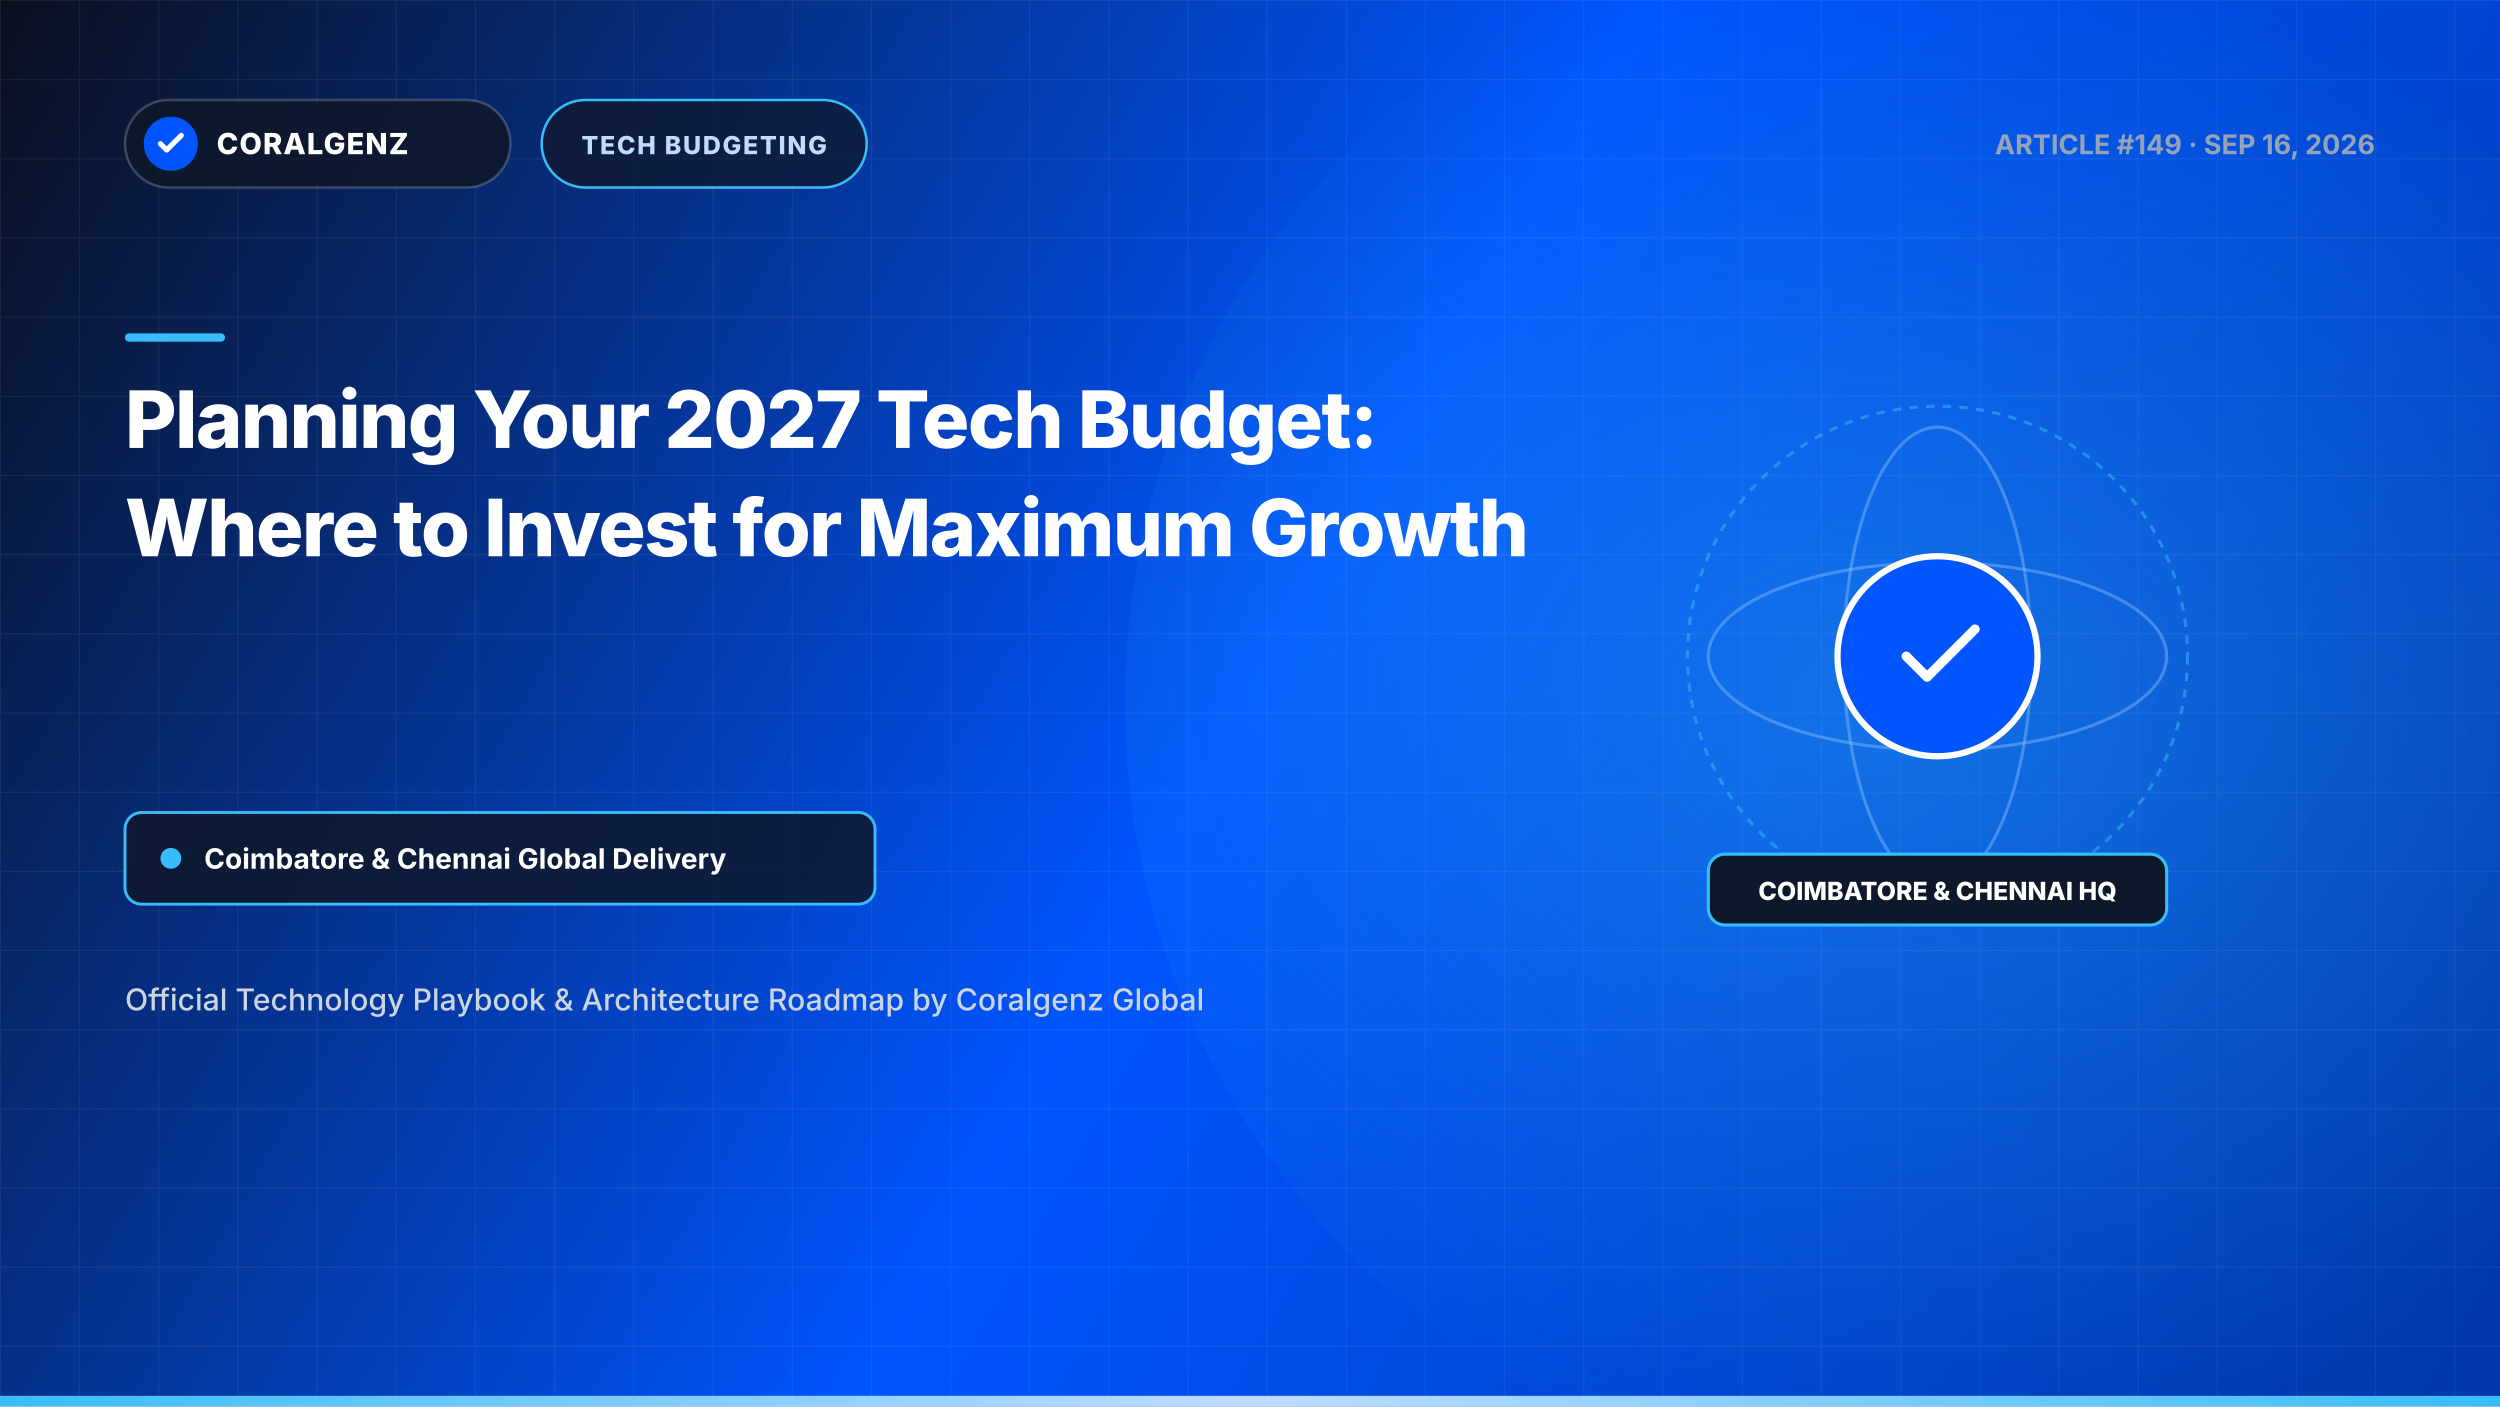
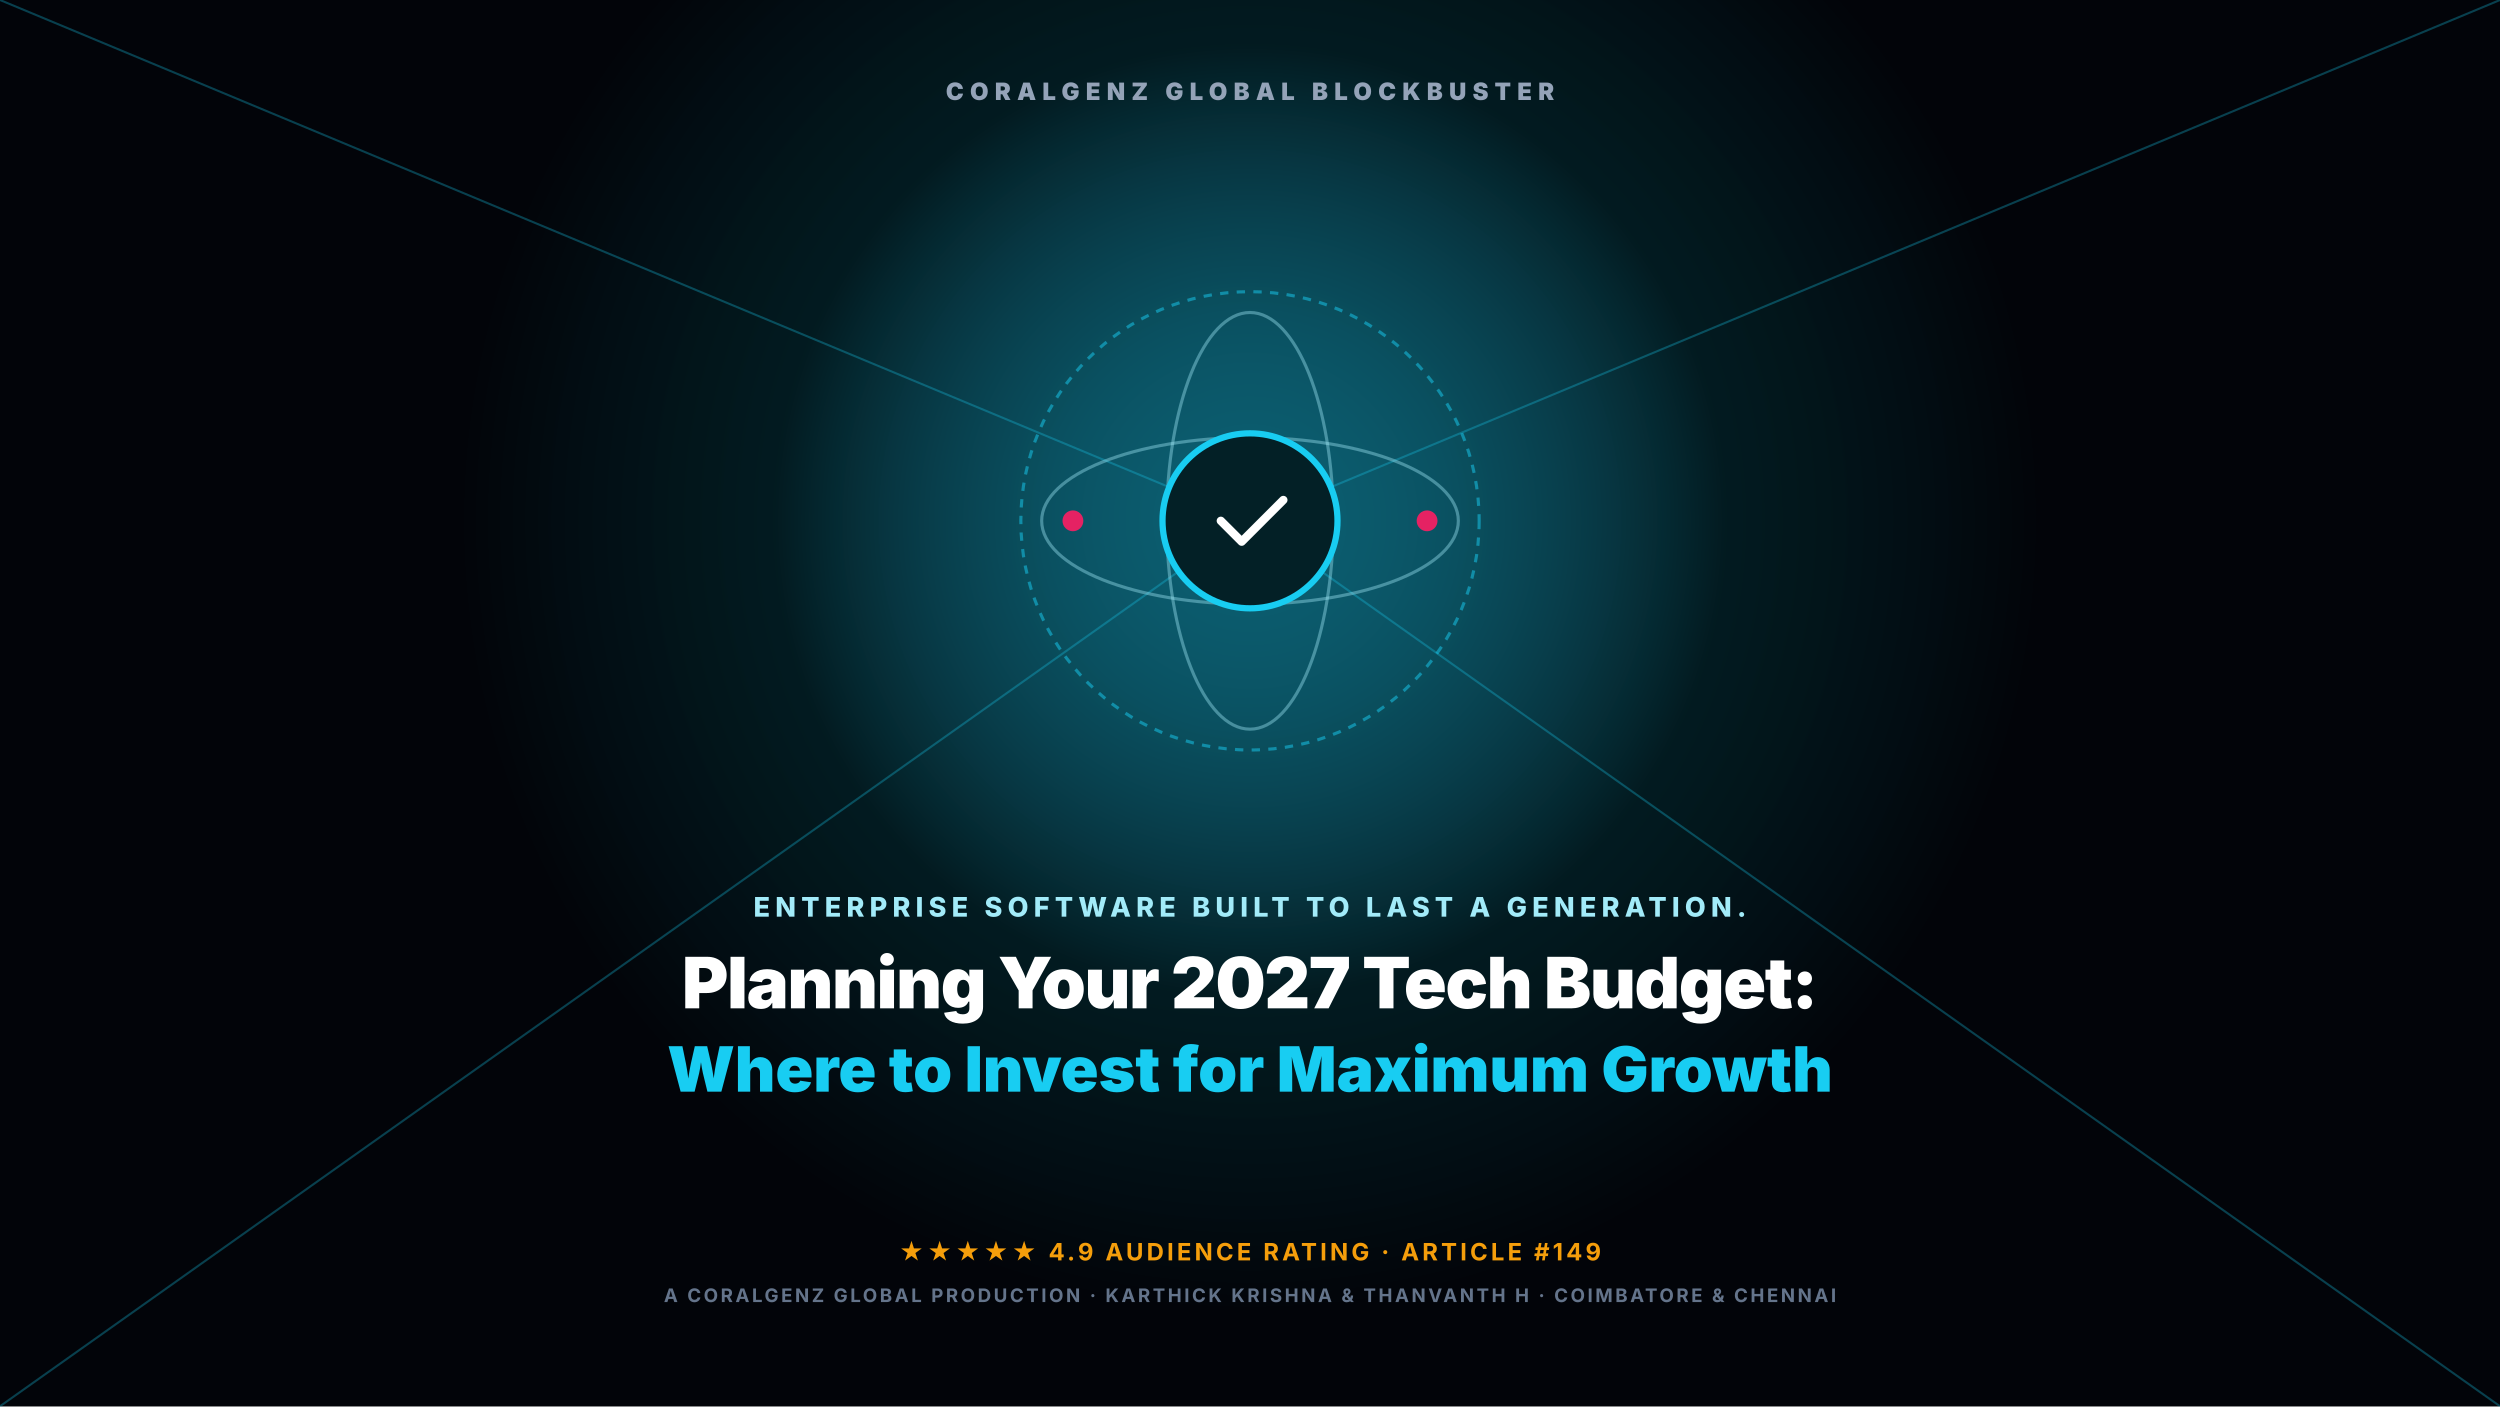
<svg xmlns="http://www.w3.org/2000/svg" width="1200" height="675" viewBox="0 0 1200 675" fill="none">
  <defs>
-     <linearGradient id="bg-149" x1="0" y1="0" x2="1200" y2="675" gradientUnits="userSpaceOnUse">
-       <stop stop-color="#0a0f1d" />
-       <stop offset="0.5" stop-color="#0055fe" />
-       <stop offset="1" stop-color="#0037a8" />
-     </linearGradient>
-     <radialGradient id="glow-149" cx="0" cy="0" r="1" gradientUnits="userSpaceOnUse" gradientTransform="translate(900 337) rotate(90) scale(360 480)">
-       <stop stop-color="#38bdf8" stop-opacity="0.35" />
-       <stop offset="1" stop-color="#38bdf8" stop-opacity="0" />
+     <radialGradient id="warp-core-149" cx="600" cy="250" r="380" gradientUnits="userSpaceOnUse">
+       <stop stop-color="#18cdf2" stop-opacity="0.45" />
+       <stop offset="0.6" stop-color="#032026" stop-opacity="0.8" />
+       <stop offset="1" stop-color="#020409" />
    </radialGradient>
-     <linearGradient id="line-grad-149" x1="0" y1="0" x2="1200" y2="0" gradientUnits="userSpaceOnUse">
-       <stop stop-color="#38bdf8" />
-       <stop offset="0.5" stop-color="#bfdbfe" />
-       <stop offset="1" stop-color="#38bdf8" />
-     </linearGradient>
-     <pattern id="grid-149" width="38" height="38" patternUnits="userSpaceOnUse">
-       <path d="M 38 0 L 0 0 0 38" fill="none" stroke="#ffffff" stroke-width="0.75" opacity="0.08" />
-     </pattern>
  </defs>
-   <rect width="1200" height="675" fill="url(#bg-149)" />
-   <rect width="1200" height="675" fill="url(#grid-149)" />
-   <circle cx="920" cy="337" r="380" fill="url(#glow-149)" />
-   <g transform="translate(60, 48)">
-     <rect width="185" height="42" rx="21" fill="rgba(15, 23, 42, 0.85)" stroke="rgba(255, 255, 255, 0.2)" stroke-width="1.2" />
-     <circle cx="22" cy="21" r="13" fill="#0055fe" />
-     <path d="M 17 21 L 20 24 L 27 17" stroke="#ffffff" stroke-width="2.5" stroke-linecap="round" stroke-linejoin="round" />
-     <text x="44" y="26" font-family="'Satoshi', 'Inter', -apple-system, sans-serif" font-size="14" font-weight="800" fill="#ffffff" letter-spacing="0.5">CORALGENZ</text>
-     <rect x="200" y="0" width="156" height="42" rx="21" fill="rgba(15, 23, 42, 0.75)" stroke="#38bdf8" stroke-width="1.2" />
-     <text x="278" y="26" font-family="'Inter', sans-serif" font-size="12" font-weight="800" fill="#bfdbfe" letter-spacing="0.8" text-anchor="middle">TECH BUDGETING</text>
-     <text x="1080" y="26" text-anchor="end" font-family="'JetBrains Mono', 'Inter', monospace" font-size="13" font-weight="700" fill="#94a3b8">ARTICLE #149 · SEP 16, 2026</text>
+   <rect width="1200" height="675" fill="#020409" />
+   <rect width="1200" height="675" fill="url(#warp-core-149)" />
+   <line x1="0" y1="0" x2="600" y2="250" stroke="#18cdf2" stroke-width="1" opacity="0.3" />
+   <line x1="1200" y1="0" x2="600" y2="250" stroke="#18cdf2" stroke-width="1" opacity="0.3" />
+   <line x1="0" y1="675" x2="600" y2="250" stroke="#18cdf2" stroke-width="1" opacity="0.3" />
+   <line x1="1200" y1="675" x2="600" y2="250" stroke="#18cdf2" stroke-width="1" opacity="0.3" />
+   <g transform="translate(600, 250)">
+     <circle cx="0" cy="0" r="110" stroke="#18cdf2" stroke-width="1.5" stroke-dasharray="4 4" opacity="0.5" />
+     <ellipse cx="0" cy="0" rx="100" ry="40" stroke="#a2ebf9" stroke-width="1.5" opacity="0.4" />
+     <ellipse cx="0" cy="0" rx="40" ry="100" stroke="#a2ebf9" stroke-width="1.5" opacity="0.4" />
+     <circle cx="0" cy="0" r="42" fill="#032026" stroke="#18cdf2" stroke-width="3" />
+     <path d="M -14 0 L -4 10 L 16 -10" stroke="#ffffff" stroke-width="4" stroke-linecap="round" stroke-linejoin="round" />
+     <circle cx="-85" cy="0" r="5" fill="#e52263" />
+     <circle cx="85" cy="0" r="5" fill="#e52263" />
  </g>
-   <g transform="translate(60, 160)">
-     <rect x="0" y="0" width="48" height="4" rx="2" fill="#38bdf8" />
-     <text x="0" y="55" font-family="'Satoshi', 'Inter', -apple-system, sans-serif" font-size="38" font-weight="800" fill="#ffffff" letter-spacing="-0.02em">
-       <tspan x="0" dy="0">Planning Your 2027 Tech Budget:</tspan>
-       <tspan x="0" dy="52">Where to Invest for Maximum Growth</tspan>
-       <tspan x="0" dy="52" />
-     </text>
-     <g transform="translate(0, 230)">
-       <rect width="360" height="44" rx="8" fill="rgba(15, 23, 42, 0.85)" stroke="#38bdf8" stroke-width="1.4" />
-       <circle cx="22" cy="22" r="5" fill="#38bdf8" />
-       <text x="38" y="27" font-family="'Inter', sans-serif" font-size="13.5" font-weight="700" fill="#ffffff">Coimbatore &amp; Chennai Global Delivery</text>
-     </g>
-     <text x="0" y="325" font-family="'Inter', sans-serif" font-size="14.5" font-weight="500" fill="#cbd5e1">
-       Official Technology Playbook &amp; Architecture Roadmap by Coralgenz Global
-     </text>
+   <g transform="translate(600, 48)">
+     <text x="0" y="0" font-family="'Inter', sans-serif" font-size="11.5" font-weight="900" fill="#94a3b8" letter-spacing="3" text-anchor="middle">CORALGENZ GLOBAL BLOCKBUSTER</text>
  </g>
-   <g transform="translate(730, 130)">
-     <g transform="translate(40, 25)">
-       <circle cx="160" cy="160" r="120" stroke="#38bdf8" stroke-width="1.5" stroke-dasharray="4 4" opacity="0.5" />
-       <ellipse cx="160" cy="160" rx="110" ry="45" stroke="#93c5fd" stroke-width="1.5" opacity="0.4" />
-       <ellipse cx="160" cy="160" rx="45" ry="110" stroke="#93c5fd" stroke-width="1.5" opacity="0.4" />
-       <circle cx="160" cy="160" r="48" fill="#0055fe" stroke="#ffffff" stroke-width="3" />
-       <path d="M 145 160 L 155 170 L 178 147" stroke="#ffffff" stroke-width="4.5" stroke-linecap="round" stroke-linejoin="round" />
-       <rect x="50" y="255" width="220" height="34" rx="8" fill="#0f172a" stroke="#38bdf8" stroke-width="1.5" />
-       <text x="160" y="277" font-family="'Inter', sans-serif" font-size="12" font-weight="800" fill="#ffffff" text-anchor="middle">COIMBATORE &amp; CHENNAI HQ</text>
-     </g>
+   <g transform="translate(600, 440)">
+     <text x="0" y="0" font-family="'Inter', sans-serif" font-size="13" font-weight="800" fill="#a2ebf9" letter-spacing="2.5" text-anchor="middle">ENTERPRISE SOFTWARE BUILT TO LAST A GENERATION.</text>
+     <text x="0" y="44" font-family="'Satoshi', 'Inter', sans-serif" font-size="34" font-weight="900" fill="#ffffff" letter-spacing="-0.02em" text-anchor="middle">Planning Your 2027 Tech Budget:</text>
+     <text x="0" y="84" font-family="'Satoshi', 'Inter', sans-serif" font-size="30" font-weight="900" fill="#18cdf2" text-anchor="middle">Where to Invest for Maximum Growth</text>
  </g>
-   <rect x="0" y="670" width="1200" height="5" fill="url(#line-grad-149)" />
+   <g transform="translate(600, 605)">
+     <text x="0" y="0" font-family="'Inter', sans-serif" font-size="11.5" font-weight="700" fill="#f59e0b" letter-spacing="1.5" text-anchor="middle">★★★★★ 4.9 AUDIENCE RATING · ARTICLE #149</text>
+     <text x="0" y="20" font-family="'Inter', sans-serif" font-size="9" font-weight="700" fill="#64748b" letter-spacing="1.2" text-anchor="middle">A CORALGENZ GLOBAL PRODUCTION · KARTHICK KRISHNA &amp; THANVANTH H · COIMBATORE &amp; CHENNAI</text>
+   </g>
</svg>
